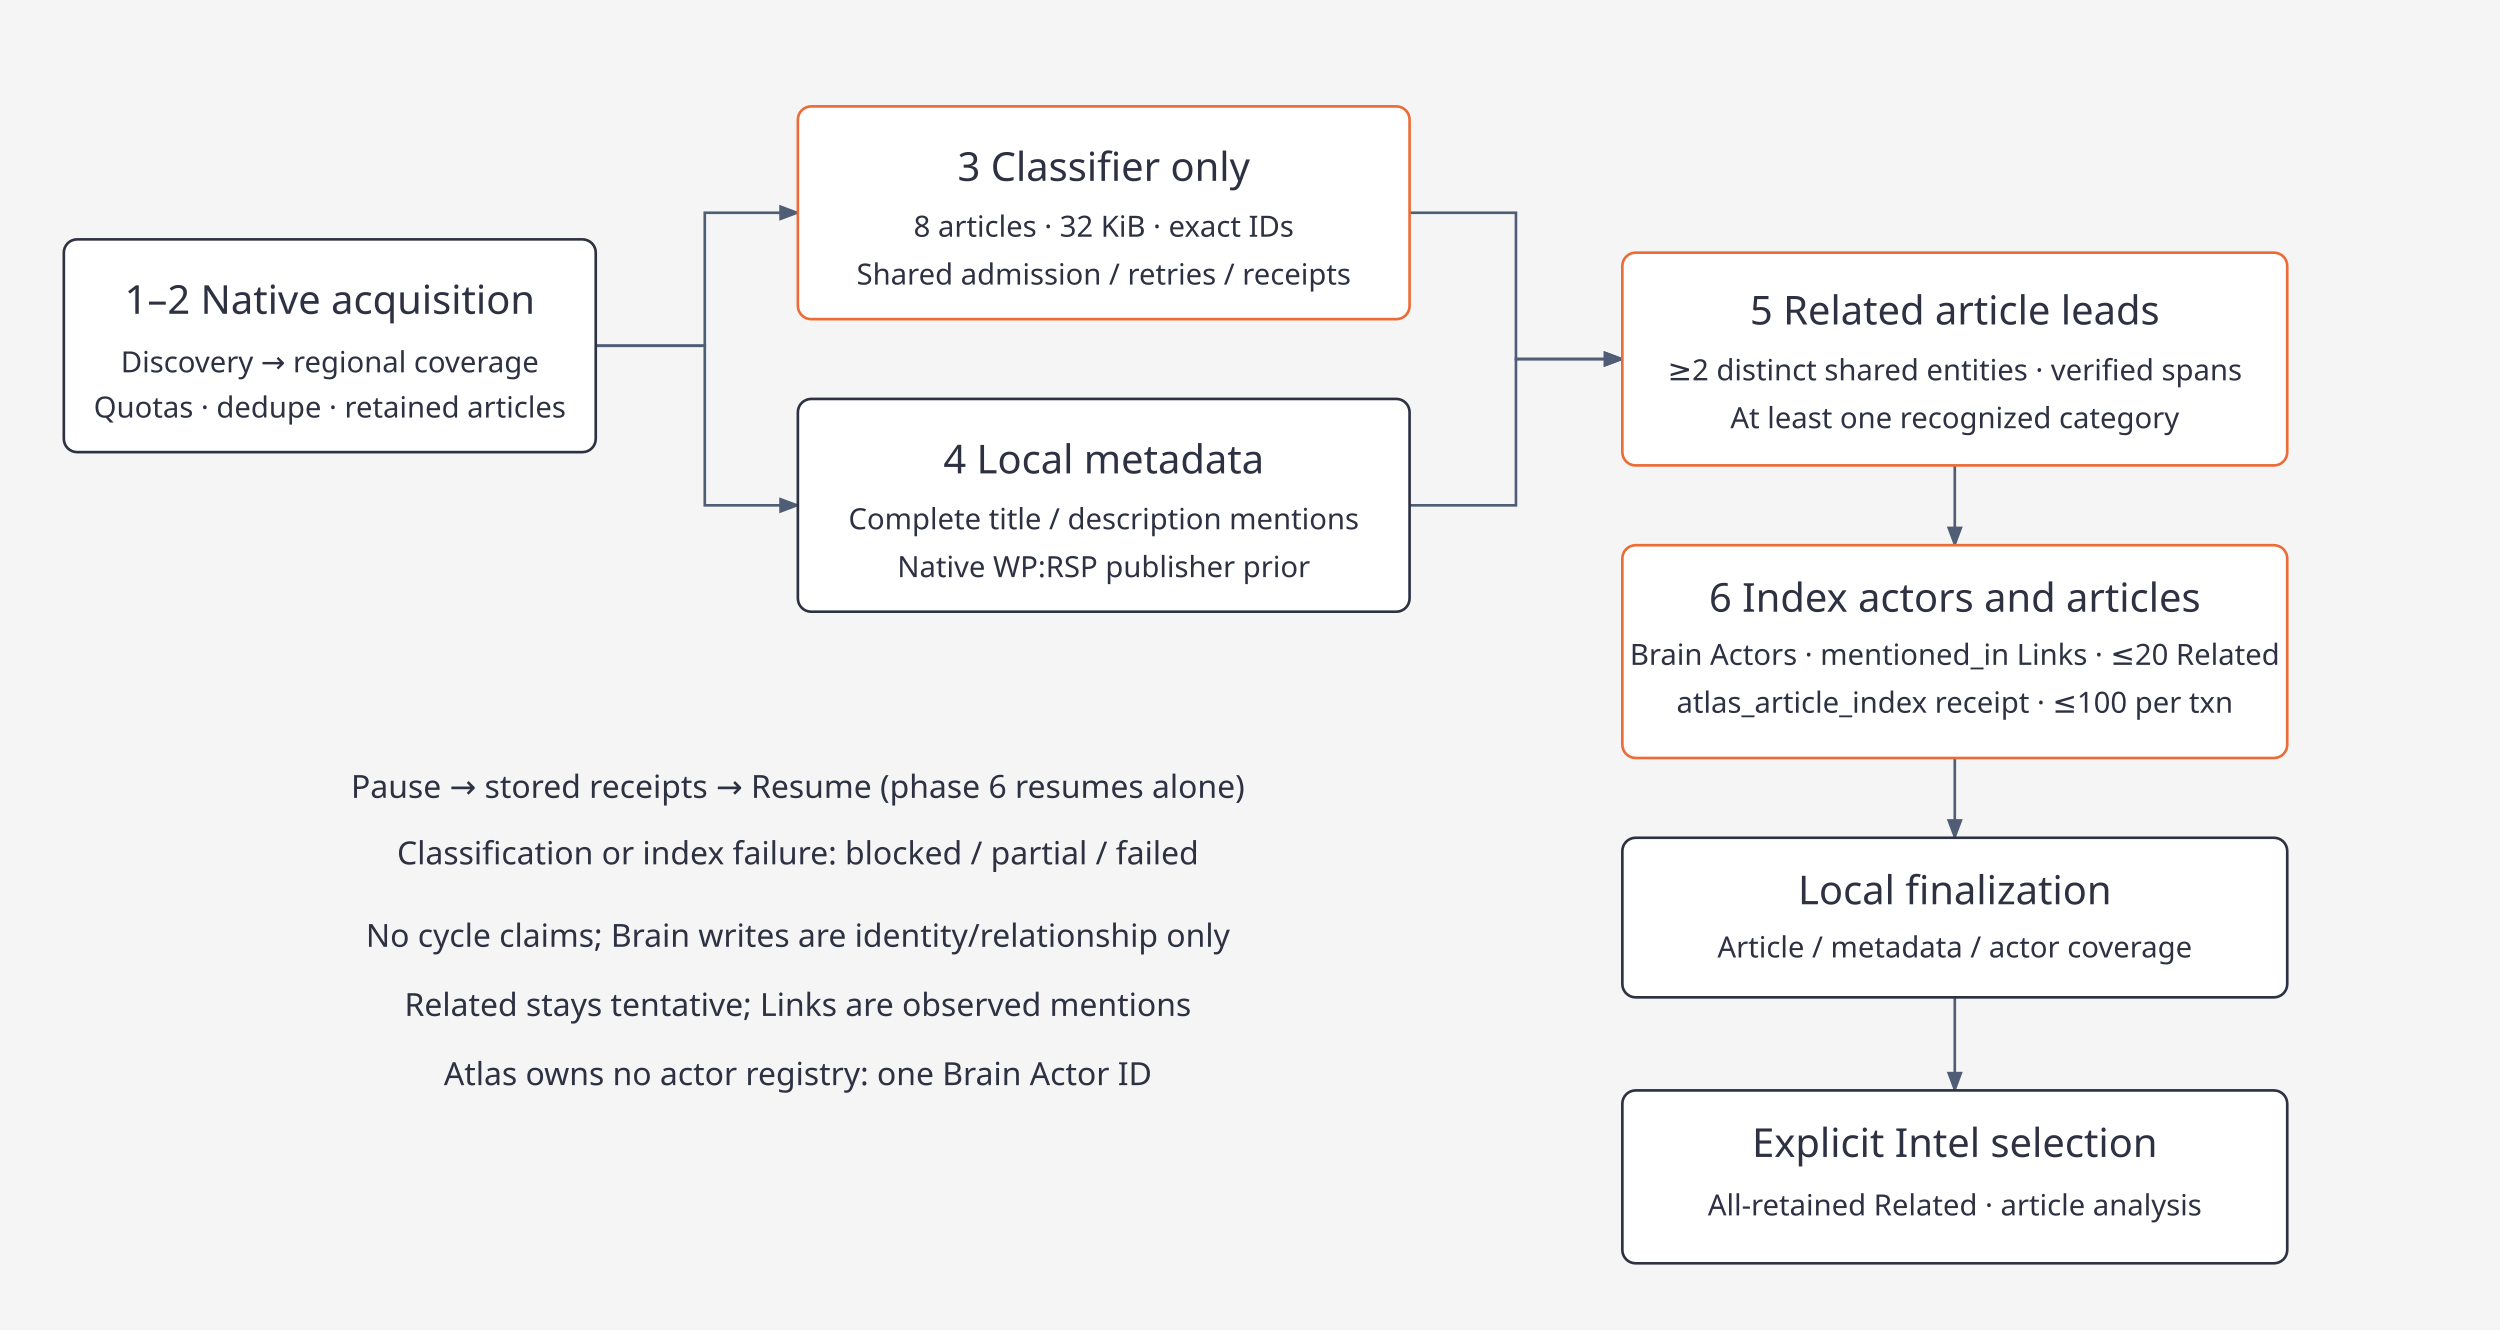
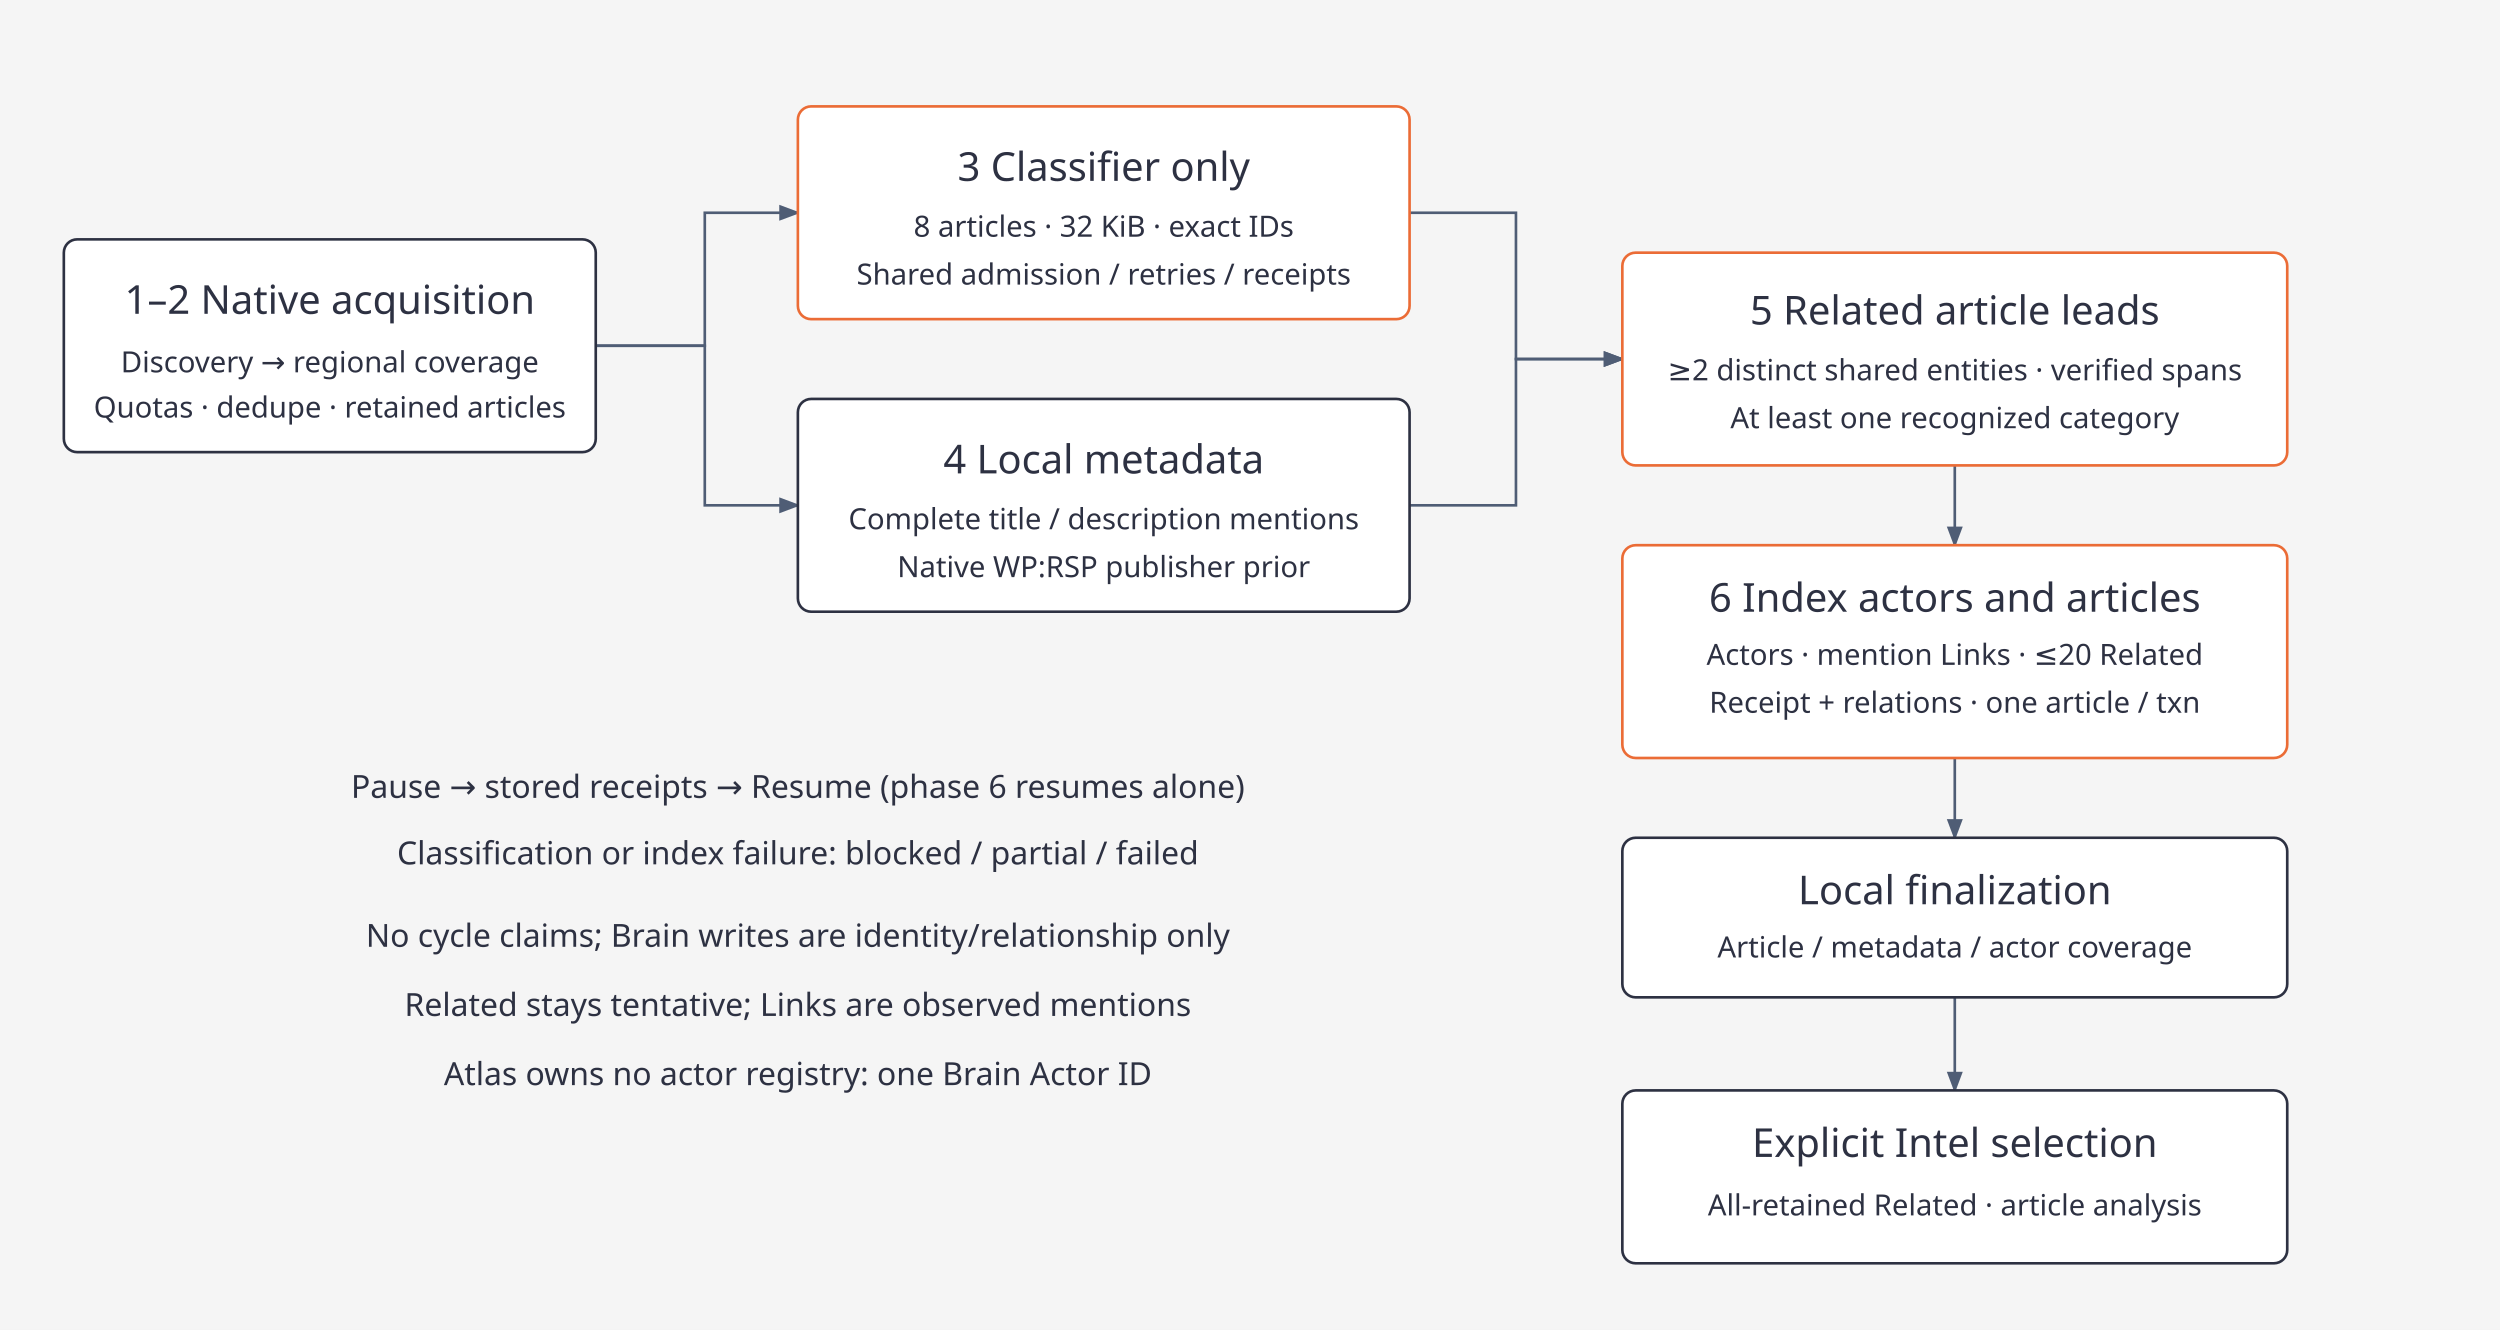
<svg xmlns="http://www.w3.org/2000/svg" role="img" aria-labelledby="title desc" viewBox="0 0 940 500">
  <defs>
    <marker id="arrow" markerWidth="8" markerHeight="6" refX="7" refY="3" orient="auto">
      <path d="M0 0 L8 3 L0 6" fill="#4f5d75" />
    </marker>
  </defs>
  <rect width="940" height="500" fill="#f5f5f5" />
  <g fill="none" stroke="#4f5d75" marker-end="url(#arrow)">
    <path d="M224 130 H265 V80 H300" />
    <path d="M224 130 H265 V190 H300" />
    <path d="M530 80 H570 V135 H610" />
    <path d="M530 190 H570 V135 H610" />
    <path d="M735 175 V205" />
    <path d="M735 285 V315" />
    <path d="M735 375 V410" />
  </g>
  <g font-family="Geist,system-ui,sans-serif" fill="#2d3142" text-anchor="middle">
    <rect x="24" y="90" width="200" height="80" rx="5" fill="#fff" stroke="#2d3142" />
    <text x="124" y="118" font-size="15">1–2 Native acquisition</text>
    <text x="124" y="140" font-size="11">Discovery → regional coverage</text>
    <text x="124" y="157" font-size="11">Quotas · dedupe · retained articles</text>
    <rect x="300" y="40" width="230" height="80" rx="5" fill="#fff" stroke="#eb6c36" />
    <text x="415" y="68" font-size="15">3 Classifier only</text>
    <text x="415" y="89" font-size="11">8 articles · 32 KiB · exact IDs</text>
    <text x="415" y="107" font-size="11">Shared admission / retries / receipts</text>
    <rect x="300" y="150" width="230" height="80" rx="5" fill="#fff" stroke="#2d3142" />
    <text x="415" y="178" font-size="15">4 Local metadata</text>
    <text x="415" y="199" font-size="11">Complete title / description mentions</text>
    <text x="415" y="217" font-size="11">Native WP:RSP publisher prior</text>
    <rect x="610" y="95" width="250" height="80" rx="5" fill="#fff" stroke="#eb6c36" />
    <text x="735" y="122" font-size="15">5 Related article leads</text>
    <text x="735" y="143" font-size="11">≥2 distinct shared entities · verified spans</text>
    <text x="735" y="161" font-size="11">At least one recognized category</text>
    <rect x="610" y="205" width="250" height="80" rx="5" fill="#fff" stroke="#eb6c36" />
    <text x="735" y="230" font-size="15">6 Index actors and articles</text>
-     <text x="735" y="250" font-size="11">Brain Actors · mentioned_in Links · ≤20 Related</text>
-     <text x="735" y="268" font-size="11">atlas_article_index receipt · ≤100 per txn</text>
+     <text x="735" y="250" font-size="11">Actors · mention Links · ≤20 Related</text>
+     <text x="735" y="268" font-size="11">Receipt + relations · one article / txn</text>
    <rect x="610" y="315" width="250" height="60" rx="5" fill="#fff" stroke="#2d3142" />
    <text x="735" y="340" font-size="15">Local finalization</text>
    <text x="735" y="360" font-size="11">Article / metadata / actor coverage</text>
    <rect x="610" y="410" width="250" height="65" rx="5" fill="#fff" stroke="#2d3142" />
    <text x="735" y="435" font-size="15">Explicit Intel selection</text>
    <text x="735" y="457" font-size="11">All-retained Related · article analysis</text>
    <text x="300" y="300" font-size="12">Pause → stored receipts → Resume (phase 6 resumes alone)</text>
    <text x="300" y="325" font-size="12">Classification or index failure: blocked / partial / failed</text>
    <text x="300" y="356" font-size="12">No cycle claims; Brain writes are identity/relationship only</text>
    <text x="300" y="382" font-size="12">Related stays tentative; Links are observed mentions</text>
    <text x="300" y="408" font-size="12">Atlas owns no actor registry: one Brain Actor ID</text>
  </g>
</svg>
